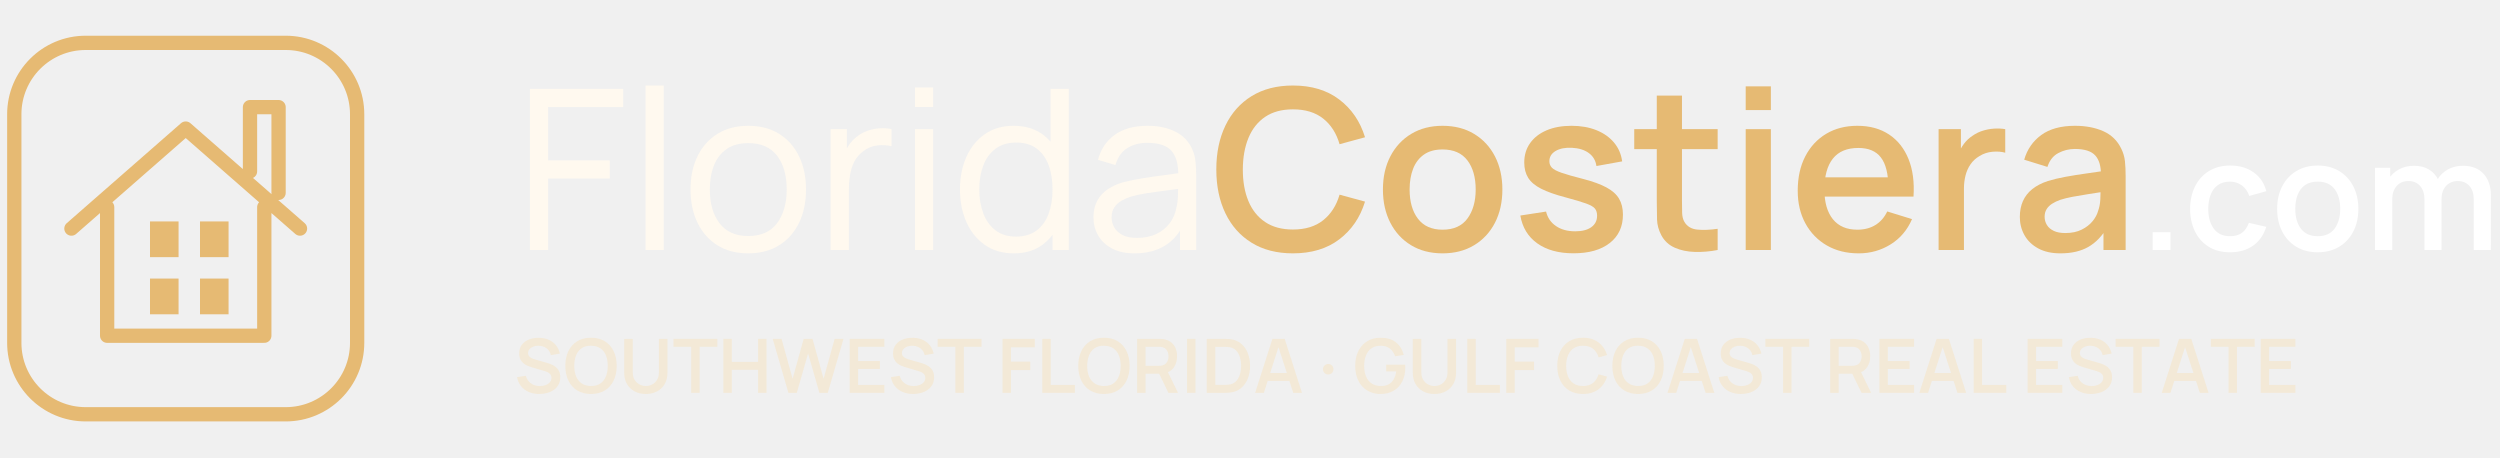
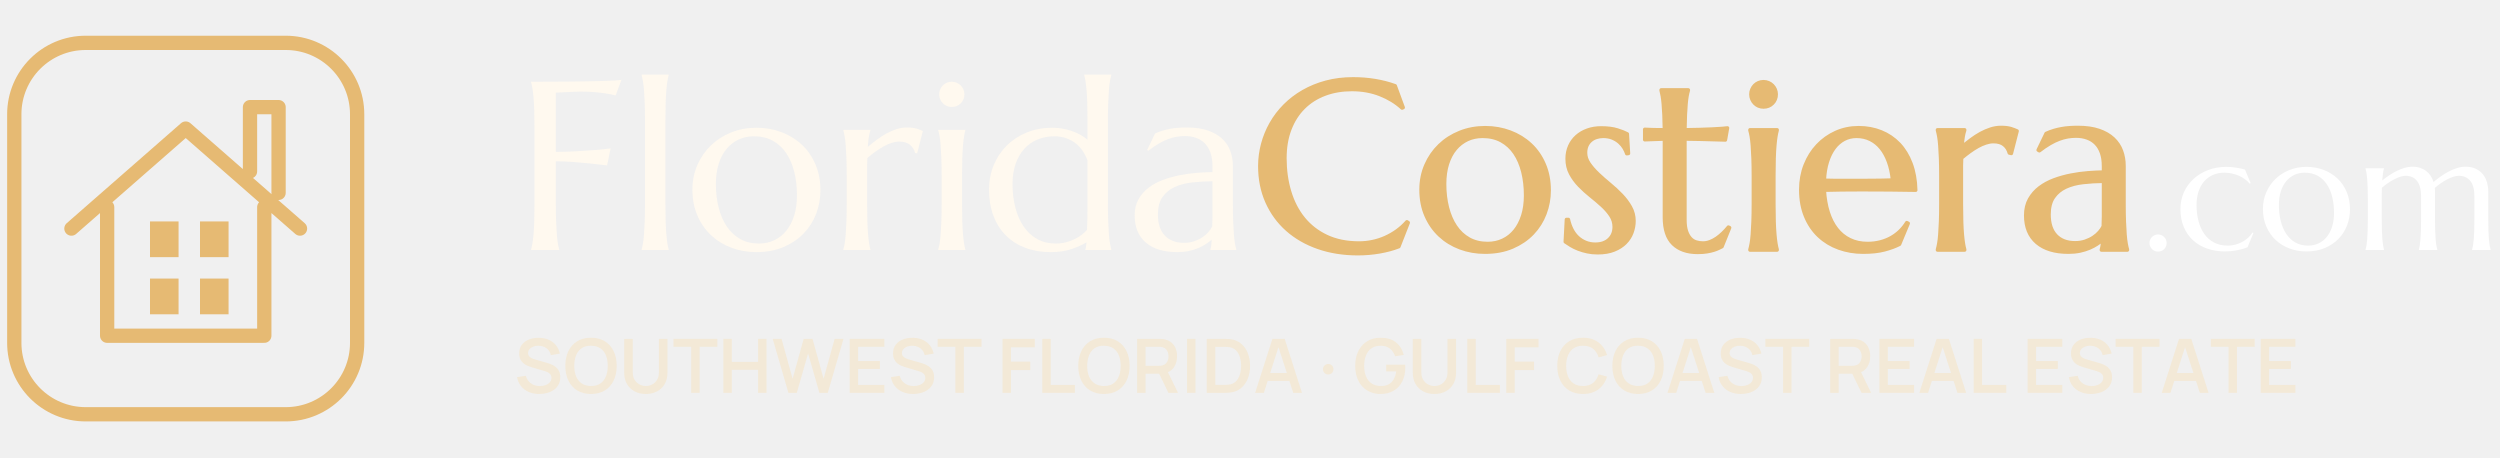
- <svg xmlns="http://www.w3.org/2000/svg" viewBox="0 0 350.00 64" width="350.00" height="64" aria-hidden="true" focusable="false">
+ <svg xmlns="http://www.w3.org/2000/svg" viewBox="0 0 350.00 64" width="350.00" height="64" aria-hidden="true" focusable="false" data-fc-brand="marcellus-gold">
  <g fill="none" stroke="#e6ba73" stroke-width="2" stroke-linecap="round" stroke-linejoin="round">
    <rect x="2" y="6" width="48" height="52" rx="10" />
    <path d="M10 32 26 18 42 32M15 29v18h22V29M35 24v-9h4v12" />
  </g>
  <g fill="#e6ba73">
    <rect x="21" y="31" width="4" height="5" />
    <rect x="28" y="31" width="4" height="5" />
    <rect x="21" y="39" width="4" height="5" />
    <rect x="28" y="39" width="4" height="5" />
  </g>
-   <path fill="#fff9ef" transform="translate(72 35) scale(0.01566529 -0.01566529)" d="M140 0V1440H973.335V1277.663H302.337V801.169H853.335V638.831H302.337V0Z" />
-   <path fill="#fff9ef" transform="translate(87.86894 35) scale(0.01566529 -0.01566529)" d="M160 0V1470H322.337V0Z" />
-   <path fill="#fff9ef" transform="translate(95.41961 35) scale(0.01566529 -0.01566529)" d="M595.668 -30Q434.418 -30 319.001 43.0Q203.584 116 141.792 244.792Q80 373.583 80 541.167Q80 710.75 143 838.958Q206 967.167 321.709 1038.583Q437.418 1110 595.668 1110Q757.501 1110 873.126 1037.292Q988.752 964.583 1050.46 836.375Q1112.169 708.167 1112.169 541.167Q1112.169 371.417 1049.96 242.917Q987.752 114.417 871.835 42.208Q755.918 -30 595.668 -30ZM595.668 124.837Q769.25 124.837 854.457 240.753Q939.665 356.668 939.665 541.167Q939.665 730.082 853.749 842.622Q767.833 955.163 595.668 955.163Q478.669 955.163 402.711 902.33Q326.753 849.497 289.629 756.332Q252.504 663.166 252.504 541.167Q252.504 352.418 339.587 238.627Q426.669 124.837 595.668 124.837Z" />
-   <path fill="#fff9ef" transform="translate(114.0926 35) scale(0.01566529 -0.01566529)" d="M140 0V1080H285.503V819.5L259.503 853.5Q278.17 902.5 307.92 943.834Q337.67 985.167 373.504 1011.667Q415.421 1046.75 469.879 1065.5Q524.337 1084.25 580.337 1087.75Q636.336 1091.25 684.17 1080V927.496Q626.337 942.08 557.796 934.663Q489.254 927.247 431.338 882.664Q378.088 842.581 350.63 787.124Q323.171 731.666 313.171 668.167Q303.171 604.667 303.171 540.334V0Z" />
-   <path fill="#fff9ef" transform="translate(125.591 35) scale(0.01566529 -0.01566529)" d="M160 1277.832V1452.501H322.337V1277.832ZM160 0V1080H322.337V0Z" />
-   <path fill="#fff9ef" transform="translate(133.1416 35) scale(0.01566529 -0.01566529)" d="M561.667 -30Q410.334 -30 302.709 45.292Q195.084 120.583 137.542 249.875Q80 379.167 80 541.167Q80 702.667 137.375 831.458Q194.75 960.25 301.876 1035.125Q409.001 1110 558.168 1110Q710.418 1110 814.543 1035.875Q918.668 961.75 972.085 833.042Q1025.501 704.333 1025.501 541.167Q1025.501 379.75 972.168 250.458Q918.835 121.167 815.501 45.583Q712.168 -30 561.667 -30ZM580.001 119.837Q692.001 119.837 764.583 174.253Q837.166 228.669 872.249 323.96Q907.332 419.251 907.332 541.167Q907.332 664.249 871.957 758.957Q836.583 853.664 764.833 906.914Q693.084 960.163 584.168 960.163Q471.002 960.163 397.336 904.581Q323.67 848.998 288.087 754.082Q252.504 659.166 252.504 541.167Q252.504 422.168 288.837 326.668Q325.17 231.169 397.794 175.503Q470.419 119.837 580.001 119.837ZM907.332 0V804.164H889.665V1440H1052.835V0Z" />
-   <path fill="#fff9ef" transform="translate(151.8303 35) scale(0.01566529 -0.01566529)" d="M448.166 -30Q326.333 -30 244.375 14.208Q162.417 58.417 121.208 131.458Q80 204.5 80 291Q80 377.667 113.791 439.958Q147.583 502.25 208.124 543.042Q268.665 583.834 349.832 606.501Q429.665 626.751 526.956 642.292Q624.247 657.834 721.081 670.126Q817.914 682.418 896.666 693.835L838.331 659.667Q841.248 811.082 778.623 884.373Q715.999 957.663 561.334 957.663Q457.002 957.663 381.794 910.289Q306.586 862.915 276.503 759.166L120.333 805.667Q158.417 949 270.542 1029.5Q382.667 1110 563.667 1110Q710.75 1110 815.334 1056.084Q919.918 1002.167 964.668 896.501Q986.168 848.167 992.168 789.917Q998.168 731.667 998.168 669.333V0H853.498V265.165L890.998 244.831Q832.998 109.582 720.207 39.791Q607.416 -30 448.166 -30ZM470.001 108.169Q569.5 108.169 643.166 143.711Q716.832 179.252 761.915 239.793Q806.998 300.333 820.331 374.665Q833.748 425.665 835.206 487.373Q836.665 549.081 836.665 581.665L895.665 553.498Q814.331 542.248 728.539 531.665Q642.748 521.081 562.916 508.623Q483.084 496.165 419.501 478.498Q374.252 464.831 333.71 441.957Q293.169 419.082 267.67 382.499Q242.17 345.916 242.17 291.5Q242.17 245.751 265.045 203.793Q287.92 161.835 337.961 135.002Q388.002 108.169 470.001 108.169Z" />
-   <path fill="#e6ba73" transform="translate(169.3441 35) scale(0.01566529 -0.01566529)" d="M745 -30Q529.25 -30 376.0 64.5Q222.75 159 141.375 328.0Q60 497 60 720Q60 943 141.375 1112.0Q222.75 1281 376.0 1375.5Q529.25 1470 745 1470Q994 1470 1158.875 1344.875Q1323.75 1219.75 1389 1007.5L1161.5 945.5Q1119.5 1091.5 1015.375 1174.25Q911.25 1257 745 1257Q596 1257 496.75 1190.0Q397.5 1123 347.5 1002.125Q297.5 881.25 297 720Q296.5 558.75 346.5 438.0Q396.5 317.25 496.25 250.125Q596 183 745 183Q911.25 183 1015.375 266.25Q1119.5 349.5 1161.5 494.5L1389 432.5Q1323.75 220.25 1158.875 95.125Q994 -30 745 -30Z" />
-   <path fill="#e6ba73" transform="translate(192.3564 35) scale(0.01566529 -0.01566529)" d="M613 -30Q450.75 -30 331.0 43.0Q211.25 116 145.625 244.625Q80 373.25 80 540.5Q80 709.75 147.0 838.125Q214 966.5 333.875 1038.25Q453.75 1110 613 1110Q775.5 1110 895.625 1037.125Q1015.75 964.25 1081.625 835.875Q1147.5 707.5 1147.5 540.5Q1147.5 371.75 1081.125 243.25Q1014.75 114.75 894.5 42.375Q774.25 -30 613 -30ZM613 181.5Q762.25 181.5 835.625 281.75Q909 382 909 540.5Q909 703.75 834.75 801.125Q760.5 898.5 613 898.5Q512 898.5 446.875 853.0Q381.75 807.5 350.125 727.0Q318.5 646.5 318.5 540.5Q318.5 376.75 393.25 279.125Q468 181.5 613 181.5Z" />
-   <path fill="#e6ba73" transform="translate(211.5934 35) scale(0.01566529 -0.01566529)" d="M555 -29.5Q356.25 -29.5 231.875 59.0Q107.5 147.5 80 308L310 343.5Q329.5 261.5 398.25 214.25Q467 167 570.5 167Q662.75 167 714.375 204.125Q766 241.25 766 306.5Q766 345.25 747.5 369.25Q729 393.25 668.5 415.25Q608 437.25 483.5 470.5Q346 506.5 265.375 547.875Q184.75 589.25 149.875 645.5Q115 701.75 115 782Q115 881.5 167.5 955.375Q220 1029.25 314.875 1069.625Q409.75 1110 537.5 1110Q662.5 1110 759.875 1070.875Q857.25 1031.75 917.25 960.125Q977.25 888.5 990 792L760 750.5Q750 823.75 692.125 866.375Q634.25 909 540.5 913.5Q450.5 917.75 395.0 884.75Q339.5 851.75 339.5 793.5Q339.5 759.75 361.375 736.375Q383.25 713 447.375 690.5Q511.5 668 638 636Q770.75 601.75 849.25 559.375Q927.75 517 962.375 458.375Q997 399.75 997 316Q997 154.75 879.5 62.625Q762 -29.5 555 -29.5Z" />
-   <path fill="#e6ba73" transform="translate(228.4806 35) scale(0.01566529 -0.01566529)" d="M765.5 0Q661.25 -20.25 560.875 -17.25Q460.5 -14.25 381.625 20.75Q302.75 55.75 262 132Q226 200.75 223.75 271.75Q221.5 342.75 221.5 433V1380H446.5V445Q446.5 380.25 448.0 331.625Q449.5 283 468.5 251Q504.5 190.25 583.25 182.375Q662 174.5 765.5 189.5ZM20 901.5V1080H765.5V901.5Z" />
-   <path fill="#e6ba73" transform="translate(241.8901 35) scale(0.01566529 -0.01566529)" d="M160 1250.5V1462.5H385V1250.5ZM160 0V1080H385V0Z" />
-   <path fill="#e6ba73" transform="translate(250.4277 35) scale(0.01566529 -0.01566529)" d="M625 -30Q462.25 -30 339.75 40.875Q217.25 111.75 148.625 237.875Q80 364 80 529.5Q80 706.5 147.375 836.75Q214.75 967 334.625 1038.5Q454.5 1110 613 1110Q779.25 1110 896.0 1032.5Q1012.75 955 1070.125 813.0Q1127.5 671 1114.75 477H890.5V559Q889 741 823.75 826.5Q758.5 912 622 912Q469.75 912 394.125 816.75Q318.5 721.5 318.5 540Q318.5 369 394.125 275.25Q469.75 181.5 613 181.5Q706.5 181.5 774.5 223.5Q842.5 265.5 880 344.5L1101.5 276Q1039.25 130.5 910.375 50.25Q781.5 -30 625 -30ZM246.5 477V649.5H1003.5V477Z" />
-   <path fill="#e6ba73" transform="translate(269.2103 35) scale(0.01566529 -0.01566529)" d="M140 0V1080H339.5V817.5L313.5 851.5Q333.5 904.5 366.25 948.5Q399 992.5 443.5 1021Q483.75 1049.75 533.375 1065.5Q583 1081.25 635.0 1084.75Q687 1088.25 735.5 1080V869.5Q685 883.75 621.625 878.0Q558.25 872.25 506 840Q455.75 810.25 425.125 765.625Q394.5 721 380.5 665.5Q366.5 610 366.5 547V0Z" />
-   <path fill="#e6ba73" transform="translate(281.5233 35) scale(0.01566529 -0.01566529)" d="M443.5 -30Q325 -30 243.875 14.375Q162.75 58.75 121.375 132.625Q80 206.5 80 295Q80 375 107.625 437.125Q135.25 499.25 190.625 543.875Q246 588.5 330.5 616.5Q399 637.75 488.125 654.125Q577.25 670.5 678.75 684.625Q780.25 698.75 886 714.5L805 669Q806.25 788.75 753.125 845.875Q700 903 572 903Q493 903 423.625 866.125Q354.25 829.25 326.5 742.5L119 807Q158.75 945 271.375 1027.5Q384 1110 573 1110Q717.75 1110 826.0 1061.75Q934.25 1013.5 986 906.5Q1013.5 851.5 1019.5 792.25Q1025.5 733 1025.5 664V0H827.5V240.5L863 205.5Q793 85.25 692.375 27.625Q591.75 -30 443.5 -30ZM486 151.5Q571.5 151.5 632.5 181.875Q693.5 212.25 730.25 257.625Q767 303 779 348Q796.75 395 799.375 454.875Q802 514.75 802 551L873 527.5Q769 511.25 689.375 499.0Q609.75 486.75 549.25 475.125Q488.75 463.5 441.5 448.5Q399.25 433.5 367.875 413.125Q336.5 392.75 319.0 364.5Q301.5 336.25 301.5 297.5Q301.5 256.75 321.875 223.625Q342.25 190.5 383.125 171.0Q424 151.5 486 151.5Z" />
-   <path fill="#ffffff" transform="translate(299.4757 35) scale(0.0106524 -0.0106524)" d="M178 0V234H412V0Z" />
-   <path fill="#ffffff" transform="translate(305.7606 35) scale(0.0106524 -0.0106524)" d="M605.5 -30Q439.25 -30 322.0 44.25Q204.75 118.5 142.75 247.375Q80.75 376.25 80 540Q80.75 706.25 144.75 835.0Q208.75 963.75 326.75 1036.875Q444.75 1110 608.5 1110Q789.25 1110 915.75 1019.75Q1042.25 929.5 1081.5 773L857.5 710.5Q828.25 799.5 760.25 849.0Q692.25 898.5 605.5 898.5Q507 898.5 443.5 852.0Q380 805.5 349.5 724.5Q319 643.5 318.5 540Q319.25 379.25 391.375 280.375Q463.5 181.5 605.5 181.5Q704.25 181.5 763.25 226.75Q822.25 272 852.5 357L1081.5 304.5Q1030.25 143 906.75 56.5Q783.25 -30 605.5 -30Z" />
-   <path fill="#ffffff" transform="translate(317.9469 35) scale(0.0106524 -0.0106524)" d="M613 -30Q450.75 -30 331.0 43.0Q211.25 116 145.625 244.625Q80 373.25 80 540.5Q80 709.75 147.0 838.125Q214 966.5 333.875 1038.25Q453.75 1110 613 1110Q775.5 1110 895.625 1037.125Q1015.75 964.25 1081.625 835.875Q1147.5 707.5 1147.5 540.5Q1147.5 371.75 1081.125 243.25Q1014.75 114.75 894.5 42.375Q774.25 -30 613 -30ZM613 181.5Q762.25 181.5 835.625 281.75Q909 382 909 540.5Q909 703.75 834.75 801.125Q760.5 898.5 613 898.5Q512 898.5 446.875 853.0Q381.75 807.5 350.125 727.0Q318.5 646.5 318.5 540.5Q318.5 376.75 393.25 279.125Q468 181.5 613 181.5Z" />
-   <path fill="#ffffff" transform="translate(331.0281 35) scale(0.0106524 -0.0106524)" d="M1435.5 0 1436 664.5Q1436 778.5 1378.375 842.5Q1320.75 906.5 1225 906.5Q1166.25 906.5 1118.375 879.375Q1070.5 852.25 1041.75 799.375Q1013 746.5 1013 670L909 727Q907.75 840 958.75 925.75Q1009.75 1011.5 1097.125 1059.25Q1184.5 1107 1292.5 1107Q1469.5 1107 1565.25 1000.875Q1661 894.75 1661 720L1660.5 0ZM138.5 0V1080H338V756.5H365V0ZM788 0 788.5 661Q788.5 776.25 731.25 841.375Q674 906.5 576.5 906.5Q481.25 906.5 423.125 841.125Q365 775.75 365 670L261 738Q261 843.5 312.5 926.875Q364 1010.25 451.75 1058.625Q539.5 1107 649.5 1107Q767.5 1107 848.625 1056.875Q929.75 1006.75 971.375 919.0Q1013 831.25 1013 718.5L1012.5 0Z" />
+   <path fill="#fff9ef" transform="translate(72 35) scale(0.01642774 -0.01642774)" d="M354 391Q354 306 356.5 242.5Q359 179 362.5 133.0Q366 87 371.5 56.0Q377 25 383 4V0H143V4Q149 25 154.5 56.0Q160 87 164.0 133.0Q168 179 170.0 242.5Q172 306 172 391V1042Q172 1127 170.0 1190.5Q168 1254 164.0 1300.5Q160 1347 154.5 1378.0Q149 1409 143 1430V1434Q226 1434 311.0 1434.5Q396 1435 476.0 1435.5Q556 1436 628.0 1437.5Q700 1439 758.0 1440.5Q816 1442 856.0 1444.5Q896 1447 913 1450L864 1317Q831 1326 787 1333Q749 1339 694.5 1344.5Q640 1350 569 1350Q545 1350 509.0 1348.5Q473 1347 438 1345Q398 1343 354 1341V836Q457 837 543.0 842.0Q629 847 691 852Q763 858 821 866L791 721Q716 730 639 738Q573 745 497.0 750.5Q421 756 354 756Z" />
+   <path fill="#fff9ef" transform="translate(87.67206 35) scale(0.01642774 -0.01642774)" d="M160 1104Q160 1189 157.5 1252.5Q155 1316 151.5 1362.0Q148 1408 142.5 1439.0Q137 1470 131 1491V1495H362V1491Q356 1470 351.0 1439.0Q346 1408 342.0 1362.0Q338 1316 336.0 1252.5Q334 1189 334 1104V391Q334 306 336.0 242.5Q338 179 342.0 133.0Q346 87 351.0 56.0Q356 25 362 4V0H131V4Q137 25 142.5 56.0Q148 87 151.5 133.0Q155 179 157.5 242.5Q160 306 160 391Z" />
+   <path fill="#fff9ef" transform="translate(95.78736 35) scale(0.01642774 -0.01642774)" d="M70 514Q70 627 112.0 723.5Q154 820 227.5 891.0Q301 962 401.0 1002.0Q501 1042 616 1042Q729 1042 828.5 1004.5Q928 967 1002.0 898.0Q1076 829 1118.5 730.0Q1161 631 1161 508Q1161 405 1125.0 310.0Q1089 215 1019.0 142.0Q949 69 847.5 25.5Q746 -18 614 -18Q502 -18 403.0 19.0Q304 56 230.0 125.0Q156 194 113.0 292.5Q70 391 70 514ZM637 55Q708 55 767.5 83.0Q827 111 870.0 164.0Q913 217 937.0 293.0Q961 369 961 465Q961 573 938.0 665.5Q915 758 869.5 825.5Q824 893 755.0 931.0Q686 969 594 969Q523 969 464.0 941.5Q405 914 361.5 862.0Q318 810 294.0 734.5Q270 659 270 563Q270 455 293.5 362.0Q317 269 363.0 200.5Q409 132 477.5 93.5Q546 55 637 55Z" />
+   <path fill="#fff9ef" transform="translate(116.0099 35) scale(0.01642774 -0.01642774)" d="M154 633Q154 718 151.5 781.5Q149 845 145.5 891.0Q142 937 136.5 968.0Q131 999 125 1020V1024H356V1020Q348 997 342.5 964.0Q337 931 334 879Q371 910 411.0 940.0Q451 970 493.0 993.0Q535 1016 578.5 1030.0Q622 1044 666 1044Q693 1044 713.0 1041.5Q733 1039 749.0 1034.5Q765 1030 778.0 1024.5Q791 1019 803 1014L754 823L737 827Q725 871 692.0 897.5Q659 924 602 924Q571 924 537.0 913.0Q503 902 468.0 882.5Q433 863 398.0 837.5Q363 812 330 784Q328 755 328.0 721.0Q328 687 328 649V391Q328 306 330.0 242.5Q332 179 336.0 133.0Q340 87 345.0 56.0Q350 25 356 4V0H125V4Q131 25 136.5 56.0Q142 87 145.5 133.0Q149 179 151.5 242.5Q154 306 154 391Z" />
+   <path fill="#fff9ef" transform="translate(129.2014 35) scale(0.01642774 -0.01642774)" d="M160 633Q160 718 157.5 781.5Q155 845 151.5 891.0Q148 937 142.5 968.0Q137 999 131 1020V1024H362V1020Q356 999 351.0 968.0Q346 937 342.0 891.0Q338 845 336.0 781.5Q334 718 334 633V391Q334 306 336.0 242.5Q338 179 342.0 133.0Q346 87 351.0 56.0Q356 25 362 4V0H131V4Q137 25 142.5 56.0Q148 87 151.5 133.0Q155 179 157.5 242.5Q160 306 160 391ZM139 1327Q139 1349 147.5 1368.5Q156 1388 170.0 1402.5Q184 1417 203.5 1425.5Q223 1434 246 1434Q269 1434 288.5 1425.5Q308 1417 322.5 1402.5Q337 1388 345.5 1368.5Q354 1349 354 1327Q354 1281 323.0 1250.0Q292 1219 246 1219Q223 1219 203.5 1227.5Q184 1236 170.0 1250.5Q156 1265 147.5 1284.5Q139 1304 139 1327Z" />
+   <path fill="#fff9ef" transform="translate(137.3167 35) scale(0.01642774 -0.01642774)" d="M610 1042Q651 1042 692.0 1035.0Q733 1028 772.0 1015.0Q811 1002 846.0 983.0Q881 964 909 940V1104Q909 1189 907.0 1252.5Q905 1316 901.0 1362.0Q897 1408 892.0 1439.0Q887 1470 881 1491V1495H1112V1491Q1106 1470 1100.5 1439.0Q1095 1408 1091.5 1362.0Q1088 1316 1085.5 1252.5Q1083 1189 1083 1104V391Q1083 306 1085.5 242.5Q1088 179 1091.5 133.0Q1095 87 1100.5 56.0Q1106 25 1112 4V0H891V4Q894 12 896.0 27.5Q898 43 901 66Q850 34 773.0 8.0Q696 -18 594 -18Q475 -18 378.0 19.0Q281 56 212.5 125.0Q144 194 107.0 292.5Q70 391 70 514Q70 627 110.0 723.5Q150 820 222.0 891.0Q294 962 393.0 1002.0Q492 1042 610 1042ZM909 764Q869 869 794.5 919.0Q720 969 627 969Q549 969 483.0 941.5Q417 914 370.0 862.0Q323 810 296.5 734.5Q270 659 270 563Q270 455 294.0 362.0Q318 269 364.5 200.5Q411 132 480.0 93.5Q549 55 639 55Q686 55 727.0 66.0Q768 77 802.0 94.0Q836 111 862.0 131.5Q888 152 905 172Q907 215 908.0 270.0Q909 325 909 391Z" />
+   <path fill="#fff9ef" transform="translate(157.6378 35) scale(0.01642774 -0.01642774)" d="M74 295Q74 374 106.5 432.0Q139 490 193.0 531.0Q247 572 316.0 597.5Q385 623 459.0 637.5Q533 652 605.0 657.5Q677 663 737 664V715Q737 781 720.0 829.0Q703 877 672.0 908.5Q641 940 597.5 955.5Q554 971 502 971Q466 971 431.0 965.0Q396 959 358.5 945.0Q321 931 279.5 907.0Q238 883 190 846L180 852L248 993Q281 1008 313.0 1017.5Q345 1027 378.0 1033.0Q411 1039 445.5 1041.5Q480 1044 518 1044Q623 1044 697.5 1018.5Q772 993 819.5 948.5Q867 904 889.0 844.5Q911 785 911 717V391Q911 306 913.5 242.5Q916 179 919.5 133.0Q923 87 928.5 56.0Q934 25 940 4V0H719V4Q724 20 726.5 40.0Q729 60 731 88Q710 70 681.5 51.0Q653 32 616.5 16.5Q580 1 535.5 -8.5Q491 -18 438 -18Q264 -18 169.0 63.5Q74 145 74 295ZM737 586Q646 585 562.0 575.5Q478 566 413.5 536.0Q349 506 310.5 450.5Q272 395 272 303Q272 185 331.0 123.0Q390 61 494 61Q542 61 581.5 74.5Q621 88 651.5 108.5Q682 129 703.0 153.5Q724 178 735 201Q737 239 737.0 285.5Q737 332 737 391Z" />
+   <path fill="#e6ba73" transform="translate(175.0348 35) scale(0.01642774 -0.01642774)" d="M1303 1214 1294 1210Q1216 1282 1106.5 1325.0Q997 1368 866 1368Q740 1368 635.0 1328.5Q530 1289 454.5 1214.0Q379 1139 337.0 1030.0Q295 921 295 782Q295 629 335.0 496.5Q375 364 454.0 267.0Q533 170 651.5 114.5Q770 59 928 59Q985 59 1042.0 71.0Q1099 83 1151.5 106.5Q1204 130 1250.5 163.5Q1297 197 1335 240L1346 233L1266 29Q1191 0 1100.5 -15.5Q1010 -31 918 -31Q733 -31 579.5 22.5Q426 76 315.5 174.0Q205 272 143.5 409.5Q82 547 82 715Q82 810 106.5 902.0Q131 994 178.0 1077.0Q225 1160 294.0 1229.5Q363 1299 451.5 1350.0Q540 1401 646.5 1429.5Q753 1458 877 1458Q1070 1458 1235 1399Z" stroke="#e6ba73" stroke-width="30.436" stroke-linejoin="round" paint-order="stroke fill" />
+   <path fill="#e6ba73" transform="translate(197.8036 35) scale(0.01642774 -0.01642774)" d="M70 514Q70 627 112.0 723.5Q154 820 227.5 891.0Q301 962 401.0 1002.0Q501 1042 616 1042Q729 1042 828.5 1004.5Q928 967 1002.0 898.0Q1076 829 1118.5 730.0Q1161 631 1161 508Q1161 405 1125.0 310.0Q1089 215 1019.0 142.0Q949 69 847.5 25.5Q746 -18 614 -18Q502 -18 403.0 19.0Q304 56 230.0 125.0Q156 194 113.0 292.5Q70 391 70 514ZM637 55Q708 55 767.5 83.0Q827 111 870.0 164.0Q913 217 937.0 293.0Q961 369 961 465Q961 573 938.0 665.5Q915 758 869.5 825.5Q824 893 755.0 931.0Q686 969 594 969Q523 969 464.0 941.5Q405 914 361.5 862.0Q318 810 294.0 734.5Q270 659 270 563Q270 455 293.5 362.0Q317 269 363.0 200.5Q409 132 477.5 93.5Q546 55 637 55Z" stroke="#e6ba73" stroke-width="30.436" stroke-linejoin="round" paint-order="stroke fill" />
+   <path fill="#e6ba73" transform="translate(218.0261 35) scale(0.01642774 -0.01642774)" d="M606 823 592 821Q585 844 569.5 870.0Q554 896 529.5 918.0Q505 940 470.5 954.5Q436 969 391 969Q360 969 332.5 960.0Q305 951 284.5 933.5Q264 916 252.0 890.0Q240 864 240 829Q240 780 270.5 735.5Q301 691 347.0 647.5Q393 604 446.5 560.0Q500 516 546.0 468.0Q592 420 622.5 365.5Q653 311 653 248Q653 197 635.0 148.5Q617 100 579.5 62.0Q542 24 483.5 0.5Q425 -23 344 -23Q296 -23 254.5 -14.0Q213 -5 178.5 8.5Q144 22 116.5 38.5Q89 55 68 70L78 260H94Q104 213 124.0 174.0Q144 135 173.5 107.5Q203 80 241.0 64.5Q279 49 324 49Q398 49 441.5 90.0Q485 131 485 197Q485 250 455.5 294.5Q426 339 381.0 380.0Q336 421 284.5 462.0Q233 503 188.0 549.5Q143 596 113.5 651.5Q84 707 84 778Q84 836 105.5 884.5Q127 933 165.5 967.5Q204 1002 257.0 1021.0Q310 1040 373 1040Q456 1040 511.5 1022.5Q567 1005 596 989Z" stroke="#e6ba73" stroke-width="30.436" stroke-linejoin="round" paint-order="stroke fill" />
+   <path fill="#e6ba73" transform="translate(229.9363 35) scale(0.01642774 -0.01642774)" d="M516 59Q546 59 575.5 70.0Q605 81 632.5 100.0Q660 119 685.5 143.5Q711 168 733 195L743 190L678 29Q666 23 648.5 14.5Q631 6 606.5 -1.5Q582 -9 549.0 -14.5Q516 -20 471 -20Q337 -20 262.5 52.5Q188 125 188 279V946L20 940V1028Q51 1026 94.0 1025.0Q137 1024 188 1024Q187 1095 184.5 1149.5Q182 1204 178.5 1244.5Q175 1285 170.0 1313.0Q165 1341 160 1360V1364H391V1360Q385 1341 380.0 1313.0Q375 1285 371.5 1245.0Q368 1205 365.5 1150.5Q363 1096 362 1024Q425 1025 485.5 1026.5Q546 1028 595.5 1030.5Q645 1033 679.5 1035.5Q714 1038 725 1040L707 938Q656 939 600 941Q552 943 490.0 944.0Q428 945 362 946V258Q362 196 375.5 157.5Q389 119 410.5 97.0Q432 75 459.5 67.0Q487 59 516 59Z" stroke="#e6ba73" stroke-width="30.436" stroke-linejoin="round" paint-order="stroke fill" />
+   <path fill="#e6ba73" transform="translate(242.8485 35) scale(0.01642774 -0.01642774)" d="M160 633Q160 718 157.5 781.5Q155 845 151.5 891.0Q148 937 142.5 968.0Q137 999 131 1020V1024H362V1020Q356 999 351.0 968.0Q346 937 342.0 891.0Q338 845 336.0 781.5Q334 718 334 633V391Q334 306 336.0 242.5Q338 179 342.0 133.0Q346 87 351.0 56.0Q356 25 362 4V0H131V4Q137 25 142.5 56.0Q148 87 151.5 133.0Q155 179 157.5 242.5Q160 306 160 391ZM139 1327Q139 1349 147.5 1368.5Q156 1388 170.0 1402.5Q184 1417 203.5 1425.5Q223 1434 246 1434Q269 1434 288.5 1425.5Q308 1417 322.5 1402.5Q337 1388 345.5 1368.5Q354 1349 354 1327Q354 1281 323.0 1250.0Q292 1219 246 1219Q223 1219 203.5 1227.5Q184 1236 170.0 1250.5Q156 1265 147.5 1284.5Q139 1304 139 1327Z" stroke="#e6ba73" stroke-width="30.436" stroke-linejoin="round" paint-order="stroke fill" />
+   <path fill="#e6ba73" transform="translate(250.9638 35) scale(0.01642774 -0.01642774)" d="M602 -18Q491 -18 394.0 17.0Q297 52 225.0 119.5Q153 187 111.5 286.5Q70 386 70 514Q70 627 108.0 723.5Q146 820 213.0 891.0Q280 962 369.5 1002.0Q459 1042 563 1042Q666 1042 754.0 1006.5Q842 971 906.5 903.5Q971 836 1008.5 736.5Q1046 637 1049 510Q936 512 823.0 513.0Q710 514 588 514Q501 514 418.5 513.0Q336 512 270 510Q276 406 302.5 322.0Q329 238 375.5 178.5Q422 119 488.5 87.0Q555 55 639 55Q697 55 748.5 68.5Q800 82 842.0 106.0Q884 130 917.0 162.5Q950 195 973 233L985 227L911 49Q857 21 782.0 1.5Q707 -18 602 -18ZM469 592Q569 592 669.5 592.5Q770 593 852 596Q843 683 818.0 752.0Q793 821 754.0 869.0Q715 917 662.0 943.0Q609 969 545 969Q487 969 438.5 943.5Q390 918 354.0 870.0Q318 822 296.0 752.5Q274 683 270 594Q315 592 365.0 592.0Q415 592 469 592Z" stroke="#e6ba73" stroke-width="30.436" stroke-linejoin="round" paint-order="stroke fill" />
+   <path fill="#e6ba73" transform="translate(269.1985 35) scale(0.01642774 -0.01642774)" d="M154 633Q154 718 151.5 781.5Q149 845 145.5 891.0Q142 937 136.5 968.0Q131 999 125 1020V1024H356V1020Q348 997 342.5 964.0Q337 931 334 879Q371 910 411.0 940.0Q451 970 493.0 993.0Q535 1016 578.5 1030.0Q622 1044 666 1044Q693 1044 713.0 1041.5Q733 1039 749.0 1034.5Q765 1030 778.0 1024.5Q791 1019 803 1014L754 823L737 827Q725 871 692.0 897.5Q659 924 602 924Q571 924 537.0 913.0Q503 902 468.0 882.5Q433 863 398.0 837.5Q363 812 330 784Q328 755 328.0 721.0Q328 687 328 649V391Q328 306 330.0 242.5Q332 179 336.0 133.0Q340 87 345.0 56.0Q350 25 356 4V0H125V4Q131 25 136.5 56.0Q142 87 145.5 133.0Q149 179 151.5 242.5Q154 306 154 391Z" stroke="#e6ba73" stroke-width="30.436" stroke-linejoin="round" paint-order="stroke fill" />
+   <path fill="#e6ba73" transform="translate(282.39 35) scale(0.01642774 -0.01642774)" d="M74 295Q74 374 106.5 432.0Q139 490 193.0 531.0Q247 572 316.0 597.5Q385 623 459.0 637.5Q533 652 605.0 657.5Q677 663 737 664V715Q737 781 720.0 829.0Q703 877 672.0 908.5Q641 940 597.5 955.5Q554 971 502 971Q466 971 431.0 965.0Q396 959 358.5 945.0Q321 931 279.5 907.0Q238 883 190 846L180 852L248 993Q281 1008 313.0 1017.5Q345 1027 378.0 1033.0Q411 1039 445.5 1041.5Q480 1044 518 1044Q623 1044 697.5 1018.5Q772 993 819.5 948.5Q867 904 889.0 844.5Q911 785 911 717V391Q911 306 913.5 242.5Q916 179 919.5 133.0Q923 87 928.5 56.0Q934 25 940 4V0H719V4Q724 20 726.5 40.0Q729 60 731 88Q710 70 681.5 51.0Q653 32 616.5 16.5Q580 1 535.5 -8.5Q491 -18 438 -18Q264 -18 169.0 63.5Q74 145 74 295ZM737 586Q646 585 562.0 575.5Q478 566 413.5 536.0Q349 506 310.5 450.5Q272 395 272 303Q272 185 331.0 123.0Q390 61 494 61Q542 61 581.5 74.5Q621 88 651.5 108.5Q682 129 703.0 153.5Q724 178 735 201Q737 239 737.0 285.5Q737 332 737 391Z" stroke="#e6ba73" stroke-width="30.436" stroke-linejoin="round" paint-order="stroke fill" />
+   <path fill="#ffffff" transform="translate(299.787 35) scale(0.01117086 -0.01117086)" d="M102 88Q102 110 110.5 129.5Q119 149 133.5 163.5Q148 178 167.5 186.5Q187 195 209 195Q232 195 251.5 186.5Q271 178 285.5 163.5Q300 149 308.5 129.5Q317 110 317 88Q317 42 286.0 11.0Q255 -20 209 -20Q187 -20 167.5 -11.5Q148 -3 133.5 11.5Q119 26 110.5 45.5Q102 65 102 88Z" />
+   <path fill="#ffffff" transform="translate(304.4787 35) scale(0.01117086 -0.01117086)" d="M985 213 911 35Q884 23 849.0 13.0Q814 3 776.5 -4.0Q739 -11 701.0 -14.5Q663 -18 629 -18Q508 -18 405.5 17.5Q303 53 228.5 121.0Q154 189 112.0 288.0Q70 387 70 514Q70 627 113.5 723.5Q157 820 234.5 891.0Q312 962 417.0 1002.0Q522 1042 645 1042Q701 1042 765.0 1032.5Q829 1023 879 1008L950 838L938 831Q913 862 878.5 887.5Q844 913 802.5 931.0Q761 949 715.0 959.0Q669 969 621 969Q543 969 479.0 941.5Q415 914 369.0 862.0Q323 810 297.5 734.5Q272 659 272 563Q272 455 296.5 362.0Q321 269 369.5 200.5Q418 132 491.5 93.5Q565 55 664 55Q710 55 755.5 66.5Q801 78 841.5 99.5Q882 121 916.0 151.0Q950 181 973 219Z" />
+   <path fill="#ffffff" transform="translate(316.0294 35) scale(0.01117086 -0.01117086)" d="M70 514Q70 627 112.0 723.5Q154 820 227.5 891.0Q301 962 401.0 1002.0Q501 1042 616 1042Q729 1042 828.5 1004.5Q928 967 1002.0 898.0Q1076 829 1118.5 730.0Q1161 631 1161 508Q1161 405 1125.0 310.0Q1089 215 1019.0 142.0Q949 69 847.5 25.5Q746 -18 614 -18Q502 -18 403.0 19.0Q304 56 230.0 125.0Q156 194 113.0 292.5Q70 391 70 514ZM637 55Q708 55 767.5 83.0Q827 111 870.0 164.0Q913 217 937.0 293.0Q961 369 961 465Q961 573 938.0 665.5Q915 758 869.5 825.5Q824 893 755.0 931.0Q686 969 594 969Q523 969 464.0 941.5Q405 914 361.5 862.0Q318 810 294.0 734.5Q270 659 270 563Q270 455 293.5 362.0Q317 269 363.0 200.5Q409 132 477.5 93.5Q546 55 637 55Z" />
+   <path fill="#ffffff" transform="translate(329.7807 35) scale(0.01117086 -0.01117086)" d="M821 674Q821 740 807.5 788.0Q794 836 768.5 867.5Q743 899 707.0 914.5Q671 930 627 930Q597 930 560.0 918.0Q523 906 483.5 885.5Q444 865 404.5 838.0Q365 811 330 780Q328 748 328.0 711.5Q328 675 328 633V391Q328 306 330.0 242.5Q332 179 336.0 133.0Q340 87 345.0 56.0Q350 25 356 4V0H125V4Q131 25 136.5 56.0Q142 87 145.5 133.0Q149 179 151.5 242.5Q154 306 154 391V633Q154 718 151.5 781.5Q149 845 145.5 891.0Q142 937 136.5 968.0Q131 999 125 1020V1024H356V1020Q348 997 343.5 961.5Q339 926 334 872Q374 904 420.0 935.0Q466 966 514.5 990.0Q563 1014 612.0 1029.0Q661 1044 709 1044Q766 1044 810.0 1029.0Q854 1014 887.0 988.0Q920 962 942.5 927.0Q965 892 977 852Q1018 887 1066.5 921.5Q1115 956 1166.5 983.0Q1218 1010 1271.5 1027.0Q1325 1044 1376 1044Q1454 1044 1508.5 1017.0Q1563 990 1597.5 946.0Q1632 902 1647.5 845.5Q1663 789 1663 731V391Q1663 306 1665.0 242.5Q1667 179 1671.0 133.0Q1675 87 1680.5 56.0Q1686 25 1692 4V0H1460V4Q1466 25 1471.5 56.0Q1477 87 1481.0 133.0Q1485 179 1487.0 242.5Q1489 306 1489 391V674Q1489 806 1436.0 868.0Q1383 930 1294 930Q1263 930 1225.5 918.0Q1188 906 1148.0 885.0Q1108 864 1068.0 836.5Q1028 809 993 778Q995 766 995.0 754.0Q995 742 995 731V391Q995 306 997.5 242.5Q1000 179 1003.5 133.0Q1007 87 1012.5 56.0Q1018 25 1024 4V0H793V4Q799 25 804.0 56.0Q809 87 813.0 133.0Q817 179 819.0 242.5Q821 306 821 391Z" />
  <path fill="#f3e9d7" transform="translate(72 55) scale(0.00525 -0.00525)" d="M667.5 -30Q511 -30 385.5 24.25Q260 78.5 179.0 179.375Q98 280.25 75 419.5L309 455Q341.25 325 443.5 253.25Q545.75 181.5 681 181.5Q762.75 181.5 833.5 207.25Q904.25 233 947.625 281.875Q991 330.75 991 400Q991 434.75 979.375 462.375Q967.75 490 946.125 511.125Q924.5 532.25 892.625 548.75Q860.75 565.25 820.5 577.5L450 687Q399 701.75 343.25 726.5Q287.5 751.25 239.5 792.5Q191.5 833.75 161.25 896.875Q131 960 131 1051.5Q131 1187.75 200.625 1281.125Q270.25 1374.5 388.25 1421.875Q506.25 1469.25 652 1468.5Q799 1467 914.75 1417.25Q1030.5 1367.5 1107.625 1273.75Q1184.75 1180 1215.5 1047L974 1005.5Q958.5 1084.25 911.25 1140.125Q864 1196 795.625 1225.75Q727.25 1255.5 649 1257Q572.75 1258.5 509.0 1234.125Q445.25 1209.75 406.625 1165.5Q368 1121.25 368 1062.5Q368 1005.75 401.375 970.75Q434.75 935.75 484.5 915.125Q534.25 894.5 584 881L846 807.5Q897.5 793.5 962.25 769.75Q1027 746 1087.25 703.375Q1147.5 660.75 1186.75 591.125Q1226 521.5 1226 415Q1226 304.75 1180.875 221.125Q1135.75 137.5 1057.75 81.875Q979.75 26.25 879.125 -1.875Q778.5 -30 667.5 -30Z" />
  <path fill="#f3e9d7" transform="translate(78.83025 55) scale(0.00525 -0.00525)" d="M745 -30Q529.25 -30 376.0 64.5Q222.75 159 141.375 328.0Q60 497 60 720Q60 943 141.375 1112.0Q222.75 1281 376.0 1375.5Q529.25 1470 745 1470Q960.75 1470 1114.0 1375.5Q1267.25 1281 1348.625 1112.0Q1430 943 1430 720Q1430 497 1348.625 328.0Q1267.25 159 1114.0 64.5Q960.75 -30 745 -30ZM745 183Q894 181.5 993.125 248.625Q1092.25 315.75 1141.875 437.25Q1191.5 558.75 1191.5 720Q1191.5 881.25 1141.875 1001.375Q1092.25 1121.5 993.125 1188.5Q894 1255.5 745 1257Q596 1258.5 497.125 1191.5Q398.25 1124.5 348.625 1002.875Q299 881.25 298.5 720Q298 558.75 347.625 438.75Q397.25 318.75 496.625 251.625Q596 184.5 745 183Z" />
  <path fill="#f3e9d7" transform="translate(86.65275 55) scale(0.00525 -0.00525)" d="M717 -30Q546.5 -30 416.5 39.625Q286.5 109.25 213.25 235.625Q140 362 140 532.5V1438.5L368 1440V541Q368 454.5 397.25 387.625Q426.5 320.75 476.125 274.875Q525.75 229 588.375 205.5Q651 182 717 182Q784.5 182 847.125 205.875Q909.75 229.75 959.0 275.625Q1008.25 321.5 1037.125 388.375Q1066 455.25 1066 541V1440H1294V532.5Q1294 362.25 1220.75 235.875Q1147.5 109.5 1017.5 39.75Q887.5 -30 717 -30Z" />
  <path fill="#f3e9d7" transform="translate(94.18125 55) scale(0.00525 -0.00525)" d="M492.5 0V1228.5H20V1440H1190V1228.5H717.5V0Z" />
  <path fill="#f3e9d7" transform="translate(100.5338 55) scale(0.00525 -0.00525)" d="M140 0V1440H365V826.5H1066V1440H1291V0H1066V615H365V0Z" />
  <path fill="#f3e9d7" transform="translate(108.0465 55) scale(0.00525 -0.00525)" d="M444.5 0 25 1440H261L556 375.5L850.5 1438.5L1087 1440L1382 375.5L1676.5 1440H1913L1493.5 0H1270.5L968.75 1050.5L667.5 0Z" />
  <path fill="#f3e9d7" transform="translate(118.221 55) scale(0.00525 -0.00525)" d="M140 0V1440H1065V1228.5H365V849H945V637.5H365V211.5H1065V0Z" />
  <path fill="#f3e9d7" transform="translate(124.3372 55) scale(0.00525 -0.00525)" d="M667.5 -30Q511 -30 385.5 24.25Q260 78.5 179.0 179.375Q98 280.25 75 419.5L309 455Q341.25 325 443.5 253.25Q545.75 181.5 681 181.5Q762.75 181.5 833.5 207.25Q904.25 233 947.625 281.875Q991 330.75 991 400Q991 434.75 979.375 462.375Q967.75 490 946.125 511.125Q924.5 532.25 892.625 548.75Q860.75 565.25 820.5 577.5L450 687Q399 701.75 343.25 726.5Q287.5 751.25 239.5 792.5Q191.5 833.75 161.25 896.875Q131 960 131 1051.5Q131 1187.75 200.625 1281.125Q270.25 1374.5 388.25 1421.875Q506.25 1469.25 652 1468.5Q799 1467 914.75 1417.25Q1030.5 1367.5 1107.625 1273.75Q1184.75 1180 1215.5 1047L974 1005.5Q958.5 1084.25 911.25 1140.125Q864 1196 795.625 1225.75Q727.25 1255.5 649 1257Q572.75 1258.5 509.0 1234.125Q445.25 1209.75 406.625 1165.5Q368 1121.25 368 1062.5Q368 1005.75 401.375 970.75Q434.75 935.75 484.5 915.125Q534.25 894.5 584 881L846 807.5Q897.5 793.5 962.25 769.75Q1027 746 1087.25 703.375Q1147.5 660.75 1186.75 591.125Q1226 521.5 1226 415Q1226 304.75 1180.875 221.125Q1135.75 137.5 1057.75 81.875Q979.75 26.25 879.125 -1.875Q778.5 -30 667.5 -30Z" />
  <path fill="#f3e9d7" transform="translate(131.1675 55) scale(0.00525 -0.00525)" d="M492.5 0V1228.5H20V1440H1190V1228.5H717.5V0Z" />
  <path fill="#f3e9d7" transform="translate(137.52 55) scale(0.00525 -0.00525)" d="" />
  <path fill="#f3e9d7" transform="translate(139.62 55) scale(0.00525 -0.00525)" d="M140 0V1440H1000V1215H365V832.5H880V607.5H365V0Z" />
  <path fill="#f3e9d7" transform="translate(145.08 55) scale(0.00525 -0.00525)" d="M160 0V1440H385V211.5H1029V0Z" />
  <path fill="#f3e9d7" transform="translate(150.6397 55) scale(0.00525 -0.00525)" d="M745 -30Q529.25 -30 376.0 64.5Q222.75 159 141.375 328.0Q60 497 60 720Q60 943 141.375 1112.0Q222.75 1281 376.0 1375.5Q529.25 1470 745 1470Q960.75 1470 1114.0 1375.5Q1267.25 1281 1348.625 1112.0Q1430 943 1430 720Q1430 497 1348.625 328.0Q1267.25 159 1114.0 64.5Q960.75 -30 745 -30ZM745 183Q894 181.5 993.125 248.625Q1092.25 315.75 1141.875 437.25Q1191.5 558.75 1191.5 720Q1191.5 881.25 1141.875 1001.375Q1092.25 1121.5 993.125 1188.5Q894 1255.5 745 1257Q596 1258.5 497.125 1191.5Q398.25 1124.5 348.625 1002.875Q299 881.25 298.5 720Q298 558.75 347.625 438.75Q397.25 318.75 496.625 251.625Q596 184.5 745 183Z" />
  <path fill="#f3e9d7" transform="translate(158.4622 55) scale(0.00525 -0.00525)" d="M140 0V1440H728.5Q749.5 1440 781.625 1438.5Q813.75 1437 841.5 1432Q964.25 1413 1045.25 1349.375Q1126.25 1285.75 1165.875 1189.25Q1205.5 1092.75 1205.5 975Q1205.5 800.75 1117.0 675.375Q1028.5 550 848.5 519.5L754.5 510H365V0ZM974.5 0 690.5 586 918.5 640 1230.5 0ZM365 721.5H719.5Q739.5 721.5 764.125 723.5Q788.75 725.5 810.5 731Q872.5 746.25 909.125 785.375Q945.75 824.5 961.625 875.0Q977.5 925.5 977.5 975Q977.5 1024.5 961.625 1075.0Q945.75 1125.5 909.125 1164.625Q872.5 1203.75 810.5 1219Q788.75 1224.75 764.125 1226.625Q739.5 1228.5 719.5 1228.5H365Z" />
  <path fill="#f3e9d7" transform="translate(165.345 55) scale(0.00525 -0.00525)" d="M160 0V1440H385V0Z" />
  <path fill="#f3e9d7" transform="translate(168.2062 55) scale(0.00525 -0.00525)" d="M140 0V1440H595Q614.25 1440 668.25 1439.0Q722.25 1438 772 1431.5Q942.25 1410 1059.125 1310.25Q1176 1210.5 1236.0 1056.875Q1296 903.25 1296 720Q1296 536.5 1236.0 382.875Q1176 229.25 1059.125 129.625Q942.25 30 772 8.5Q722.5 2.25 668.125 1.125Q613.75 0 595 0ZM369.5 213H595Q627.25 213 673.875 214.875Q720.5 216.75 756.5 223.5Q862.5 243.75 928.75 316.875Q995 390 1026.25 495.875Q1057.5 601.75 1057.5 720Q1057.5 842 1025.5 947.875Q993.5 1053.75 926.875 1125.375Q860.25 1197 756.5 1216.5Q720.5 1224 673.5 1225.5Q626.5 1227 595 1227H369.5Z" />
  <path fill="#f3e9d7" transform="translate(175.509 55) scale(0.00525 -0.00525)" d="M40 0 501 1440H828L1289 0H1056.5L635 1303H689L272.5 0ZM288 318.5V529H1042V318.5Z" />
  <path fill="#f3e9d7" transform="translate(182.4862 55) scale(0.00525 -0.00525)" d="" />
  <path fill="#f3e9d7" transform="translate(184.5862 55) scale(0.00525 -0.00525)" d="M263.5 490Q203.25 490 161.625 529.875Q120 569.75 120 630Q120 690.5 161.625 730.25Q203.25 770 263.5 770Q318.75 770 359.375 730.25Q400 690.5 400 630Q400 569.75 359.375 529.875Q318.75 490 263.5 490Z" />
  <path fill="#f3e9d7" transform="translate(187.3162 55) scale(0.00525 -0.00525)" d="" />
  <path fill="#f3e9d7" transform="translate(189.4162 55) scale(0.00525 -0.00525)" d="M731.5 -30Q589.25 -30 466.75 20.125Q344.25 70.25 253.125 166.5Q162 262.75 111.0 402.125Q60 541.5 60 720Q60 954.25 146.625 1122.0Q233.25 1289.75 385.0 1379.625Q536.75 1469.5 731.5 1469.5Q991.5 1469.5 1145.0 1348.625Q1298.5 1227.75 1353.5 1012.5L1124.5 974Q1082.25 1102.25 986.625 1179.0Q891 1255.75 745 1256.5Q596 1258 497.125 1191.125Q398.25 1124.25 348.625 1002.75Q299 881.25 298.5 720Q298 558.75 347.625 438.75Q397.25 318.75 496.625 251.625Q596 184.5 745 183Q861 181.5 946.125 225.375Q1031.25 269.25 1083.375 356.75Q1135.5 444.25 1152 573H885V751.5H1391Q1393.25 734.75 1394.125 704.5Q1395 674.25 1395 667Q1395 464.75 1316.25 307.125Q1237.5 149.5 1089.125 59.75Q940.75 -30 731.5 -30Z" />
  <path fill="#f3e9d7" transform="translate(197.055 55) scale(0.00525 -0.00525)" d="M717 -30Q546.5 -30 416.5 39.625Q286.5 109.25 213.25 235.625Q140 362 140 532.5V1438.5L368 1440V541Q368 454.5 397.25 387.625Q426.5 320.75 476.125 274.875Q525.75 229 588.375 205.5Q651 182 717 182Q784.5 182 847.125 205.875Q909.75 229.75 959.0 275.625Q1008.25 321.5 1037.125 388.375Q1066 455.25 1066 541V1440H1294V532.5Q1294 362.25 1220.75 235.875Q1147.5 109.5 1017.5 39.75Q887.5 -30 717 -30Z" />
  <path fill="#f3e9d7" transform="translate(204.5835 55) scale(0.00525 -0.00525)" d="M160 0V1440H385V211.5H1029V0Z" />
  <path fill="#f3e9d7" transform="translate(210.1432 55) scale(0.00525 -0.00525)" d="M140 0V1440H1000V1215H365V832.5H880V607.5H365V0Z" />
  <path fill="#f3e9d7" transform="translate(215.6032 55) scale(0.00525 -0.00525)" d="" />
  <path fill="#f3e9d7" transform="translate(217.7032 55) scale(0.00525 -0.00525)" d="M745 -30Q529.25 -30 376.0 64.5Q222.75 159 141.375 328.0Q60 497 60 720Q60 943 141.375 1112.0Q222.75 1281 376.0 1375.5Q529.25 1470 745 1470Q994 1470 1158.875 1344.875Q1323.75 1219.75 1389 1007.5L1161.5 945.5Q1119.5 1091.5 1015.375 1174.25Q911.25 1257 745 1257Q596 1257 496.75 1190.0Q397.5 1123 347.5 1002.125Q297.5 881.25 297 720Q296.5 558.75 346.5 438.0Q396.5 317.25 496.25 250.125Q596 183 745 183Q911.25 183 1015.375 266.25Q1119.5 349.5 1161.5 494.5L1389 432.5Q1323.75 220.25 1158.875 95.125Q994 -30 745 -30Z" />
  <path fill="#f3e9d7" transform="translate(225.4155 55) scale(0.00525 -0.00525)" d="M745 -30Q529.25 -30 376.0 64.5Q222.75 159 141.375 328.0Q60 497 60 720Q60 943 141.375 1112.0Q222.75 1281 376.0 1375.5Q529.25 1470 745 1470Q960.75 1470 1114.0 1375.5Q1267.25 1281 1348.625 1112.0Q1430 943 1430 720Q1430 497 1348.625 328.0Q1267.25 159 1114.0 64.5Q960.75 -30 745 -30ZM745 183Q894 181.5 993.125 248.625Q1092.25 315.75 1141.875 437.25Q1191.5 558.75 1191.5 720Q1191.5 881.25 1141.875 1001.375Q1092.25 1121.5 993.125 1188.5Q894 1255.5 745 1257Q596 1258.5 497.125 1191.5Q398.25 1124.5 348.625 1002.875Q299 881.25 298.5 720Q298 558.75 347.625 438.75Q397.25 318.75 496.625 251.625Q596 184.5 745 183Z" />
  <path fill="#f3e9d7" transform="translate(233.238 55) scale(0.00525 -0.00525)" d="M40 0 501 1440H828L1289 0H1056.5L635 1303H689L272.5 0ZM288 318.5V529H1042V318.5Z" />
  <path fill="#f3e9d7" transform="translate(240.2152 55) scale(0.00525 -0.00525)" d="M667.5 -30Q511 -30 385.5 24.25Q260 78.5 179.0 179.375Q98 280.25 75 419.5L309 455Q341.25 325 443.5 253.25Q545.75 181.5 681 181.5Q762.75 181.5 833.5 207.25Q904.25 233 947.625 281.875Q991 330.75 991 400Q991 434.75 979.375 462.375Q967.75 490 946.125 511.125Q924.5 532.25 892.625 548.75Q860.75 565.25 820.5 577.5L450 687Q399 701.75 343.25 726.5Q287.5 751.25 239.5 792.5Q191.5 833.75 161.25 896.875Q131 960 131 1051.5Q131 1187.75 200.625 1281.125Q270.25 1374.5 388.25 1421.875Q506.25 1469.25 652 1468.5Q799 1467 914.75 1417.25Q1030.5 1367.5 1107.625 1273.75Q1184.75 1180 1215.5 1047L974 1005.5Q958.5 1084.25 911.25 1140.125Q864 1196 795.625 1225.75Q727.25 1255.5 649 1257Q572.75 1258.5 509.0 1234.125Q445.25 1209.75 406.625 1165.5Q368 1121.25 368 1062.5Q368 1005.75 401.375 970.75Q434.75 935.75 484.5 915.125Q534.25 894.5 584 881L846 807.5Q897.5 793.5 962.25 769.75Q1027 746 1087.25 703.375Q1147.5 660.75 1186.75 591.125Q1226 521.5 1226 415Q1226 304.75 1180.875 221.125Q1135.75 137.5 1057.75 81.875Q979.75 26.25 879.125 -1.875Q778.5 -30 667.5 -30Z" />
  <path fill="#f3e9d7" transform="translate(247.0455 55) scale(0.00525 -0.00525)" d="M492.5 0V1228.5H20V1440H1190V1228.5H717.5V0Z" />
  <path fill="#f3e9d7" transform="translate(253.398 55) scale(0.00525 -0.00525)" d="" />
  <path fill="#f3e9d7" transform="translate(255.498 55) scale(0.00525 -0.00525)" d="M140 0V1440H728.5Q749.5 1440 781.625 1438.5Q813.75 1437 841.5 1432Q964.25 1413 1045.25 1349.375Q1126.25 1285.75 1165.875 1189.25Q1205.5 1092.75 1205.5 975Q1205.5 800.75 1117.0 675.375Q1028.5 550 848.5 519.5L754.5 510H365V0ZM974.5 0 690.5 586 918.5 640 1230.5 0ZM365 721.5H719.5Q739.5 721.5 764.125 723.5Q788.75 725.5 810.5 731Q872.5 746.25 909.125 785.375Q945.75 824.5 961.625 875.0Q977.5 925.5 977.5 975Q977.5 1024.5 961.625 1075.0Q945.75 1125.5 909.125 1164.625Q872.5 1203.75 810.5 1219Q788.75 1224.75 764.125 1226.625Q739.5 1228.5 719.5 1228.5H365Z" />
  <path fill="#f3e9d7" transform="translate(262.3807 55) scale(0.00525 -0.00525)" d="M140 0V1440H1065V1228.5H365V849H945V637.5H365V211.5H1065V0Z" />
  <path fill="#f3e9d7" transform="translate(268.497 55) scale(0.00525 -0.00525)" d="M40 0 501 1440H828L1289 0H1056.5L635 1303H689L272.5 0ZM288 318.5V529H1042V318.5Z" />
  <path fill="#f3e9d7" transform="translate(275.4742 55) scale(0.00525 -0.00525)" d="M160 0V1440H385V211.5H1029V0Z" />
  <path fill="#f3e9d7" transform="translate(281.034 55) scale(0.00525 -0.00525)" d="" />
  <path fill="#f3e9d7" transform="translate(283.134 55) scale(0.00525 -0.00525)" d="M140 0V1440H1065V1228.5H365V849H945V637.5H365V211.5H1065V0Z" />
  <path fill="#f3e9d7" transform="translate(289.2502 55) scale(0.00525 -0.00525)" d="M667.5 -30Q511 -30 385.5 24.25Q260 78.5 179.0 179.375Q98 280.25 75 419.5L309 455Q341.25 325 443.5 253.25Q545.75 181.5 681 181.5Q762.75 181.5 833.5 207.25Q904.25 233 947.625 281.875Q991 330.75 991 400Q991 434.75 979.375 462.375Q967.75 490 946.125 511.125Q924.5 532.25 892.625 548.75Q860.75 565.25 820.5 577.5L450 687Q399 701.75 343.25 726.5Q287.5 751.25 239.5 792.5Q191.5 833.75 161.25 896.875Q131 960 131 1051.5Q131 1187.75 200.625 1281.125Q270.25 1374.5 388.25 1421.875Q506.25 1469.25 652 1468.5Q799 1467 914.75 1417.25Q1030.5 1367.5 1107.625 1273.75Q1184.75 1180 1215.5 1047L974 1005.5Q958.5 1084.25 911.25 1140.125Q864 1196 795.625 1225.75Q727.25 1255.5 649 1257Q572.75 1258.5 509.0 1234.125Q445.25 1209.75 406.625 1165.5Q368 1121.25 368 1062.5Q368 1005.75 401.375 970.75Q434.75 935.75 484.5 915.125Q534.25 894.5 584 881L846 807.5Q897.5 793.5 962.25 769.75Q1027 746 1087.25 703.375Q1147.5 660.75 1186.75 591.125Q1226 521.5 1226 415Q1226 304.75 1180.875 221.125Q1135.75 137.5 1057.75 81.875Q979.75 26.25 879.125 -1.875Q778.5 -30 667.5 -30Z" />
  <path fill="#f3e9d7" transform="translate(296.0805 55) scale(0.00525 -0.00525)" d="M492.5 0V1228.5H20V1440H1190V1228.5H717.5V0Z" />
  <path fill="#f3e9d7" transform="translate(302.433 55) scale(0.00525 -0.00525)" d="M40 0 501 1440H828L1289 0H1056.5L635 1303H689L272.5 0ZM288 318.5V529H1042V318.5Z" />
  <path fill="#f3e9d7" transform="translate(309.4103 55) scale(0.00525 -0.00525)" d="M492.5 0V1228.5H20V1440H1190V1228.5H717.5V0Z" />
  <path fill="#f3e9d7" transform="translate(315.7628 55) scale(0.00525 -0.00525)" d="M140 0V1440H1065V1228.5H365V849H945V637.5H365V211.5H1065V0Z" />
</svg>
